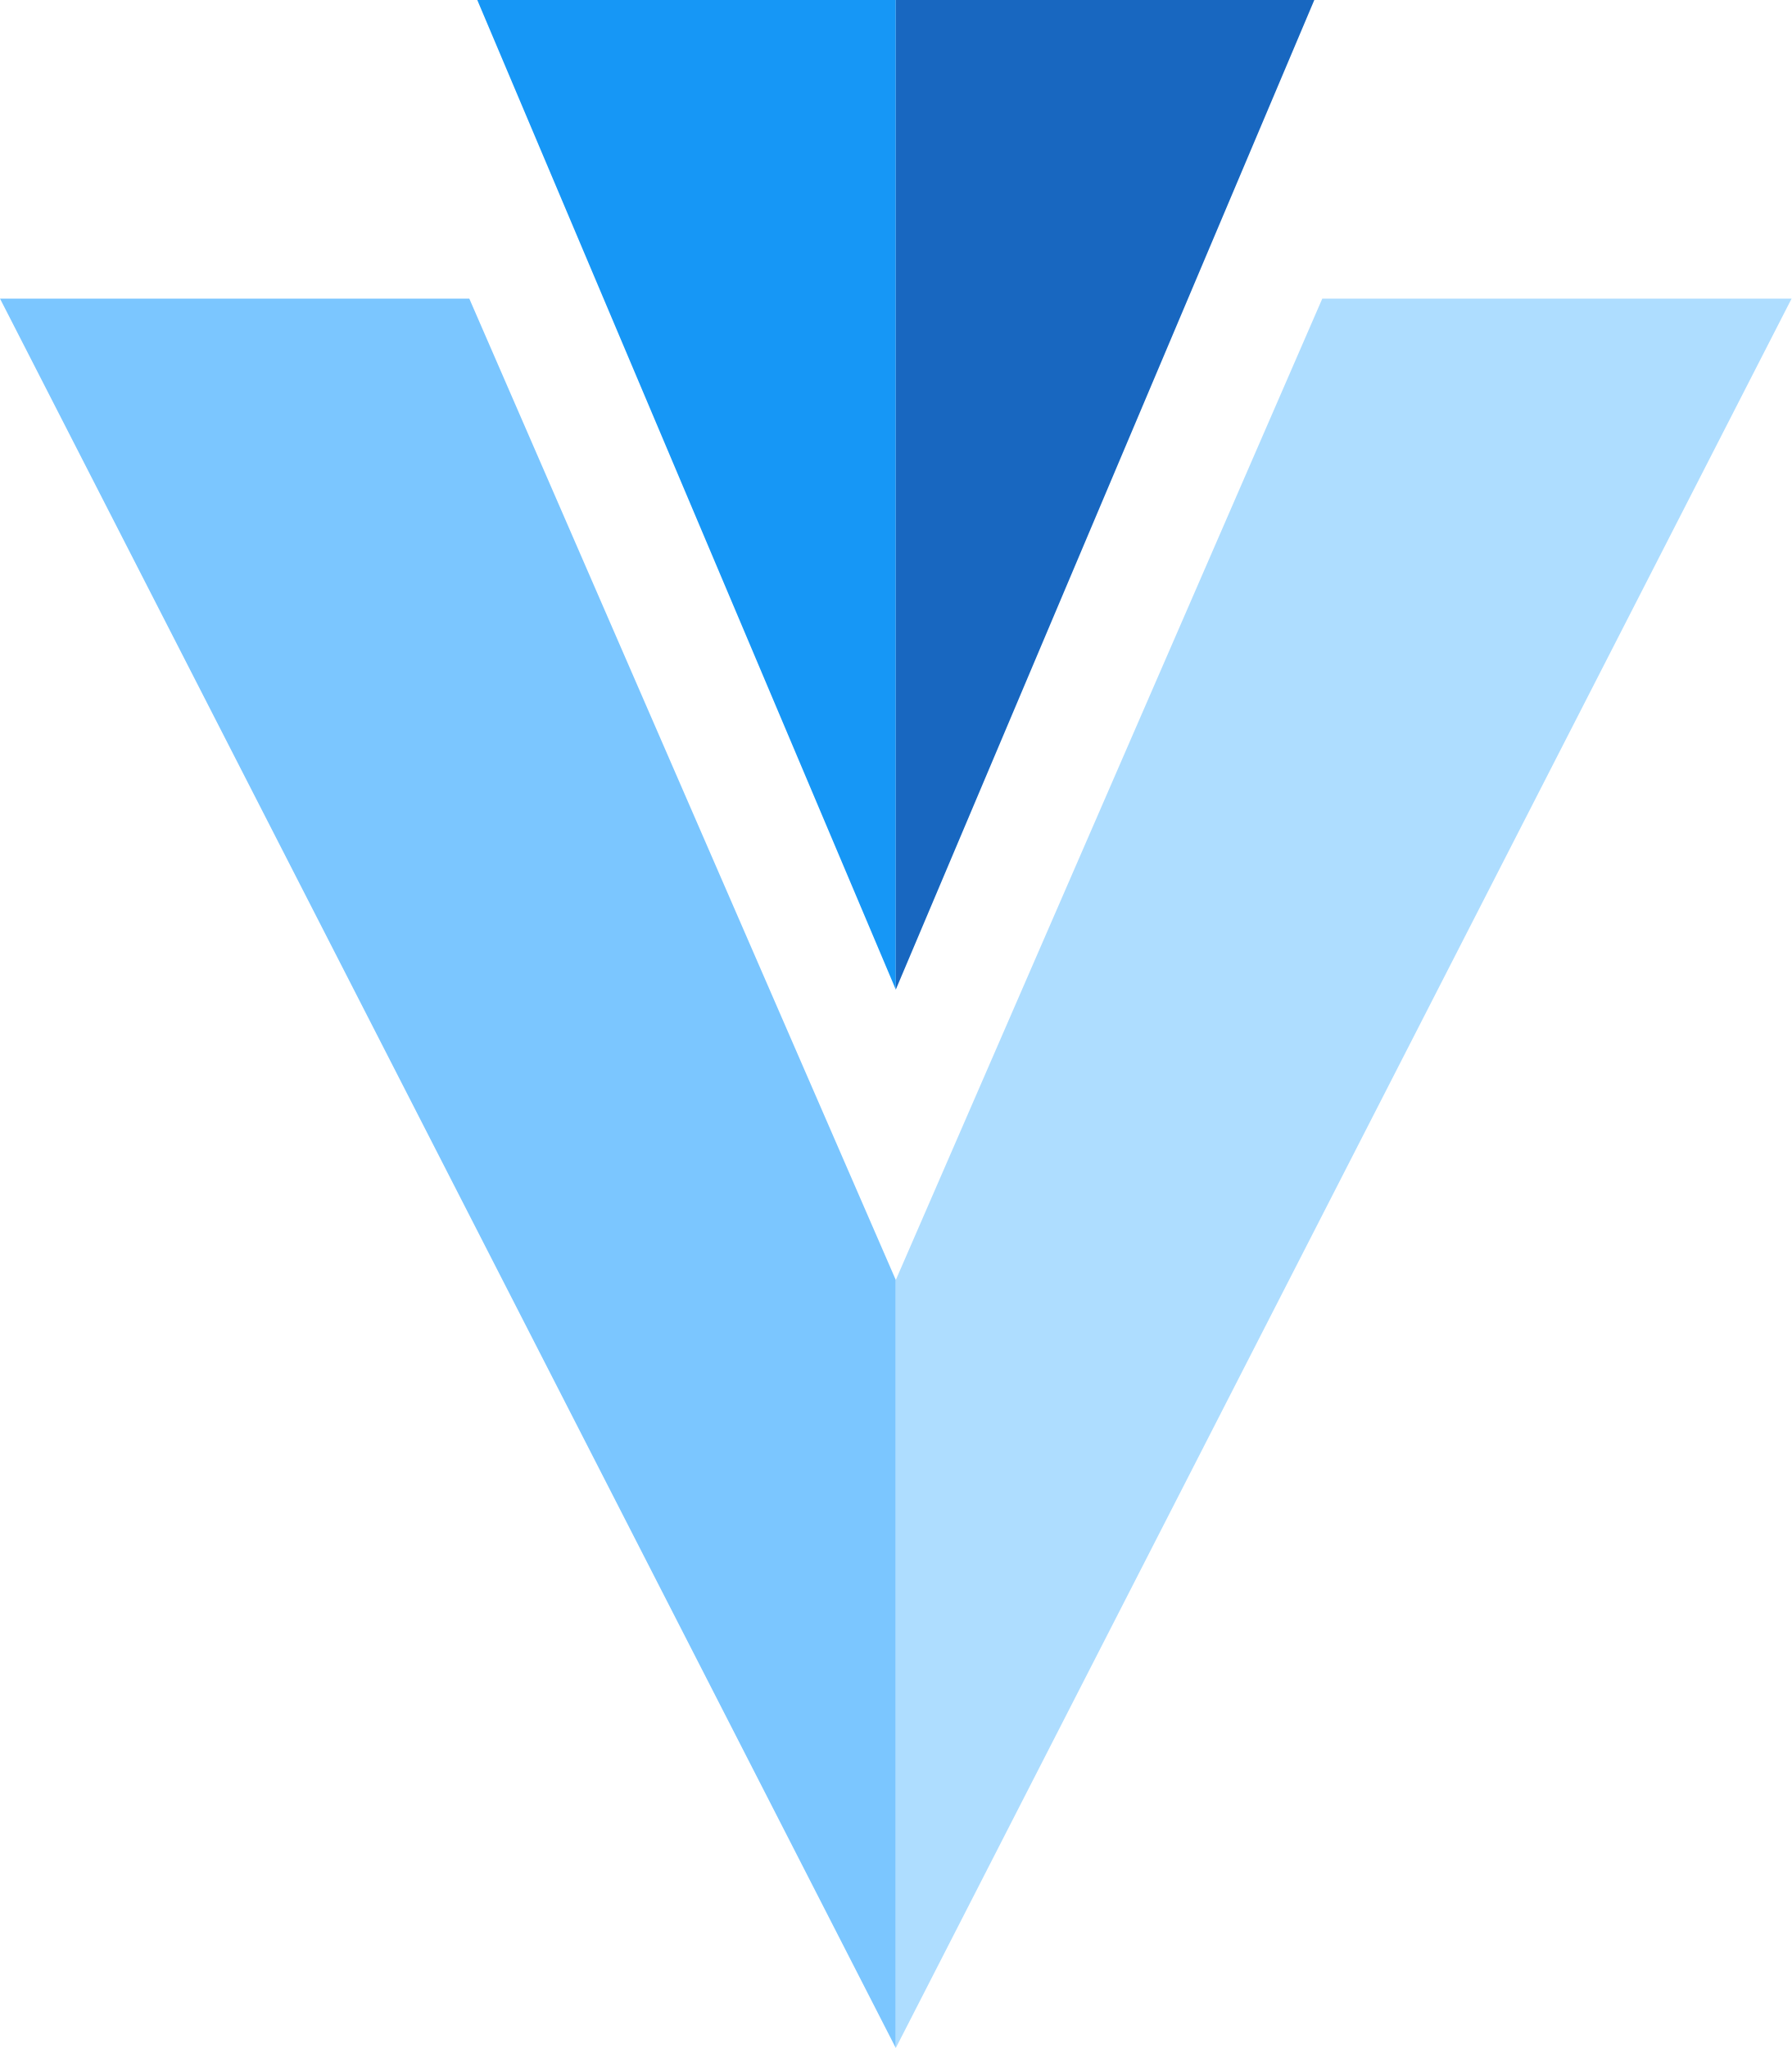
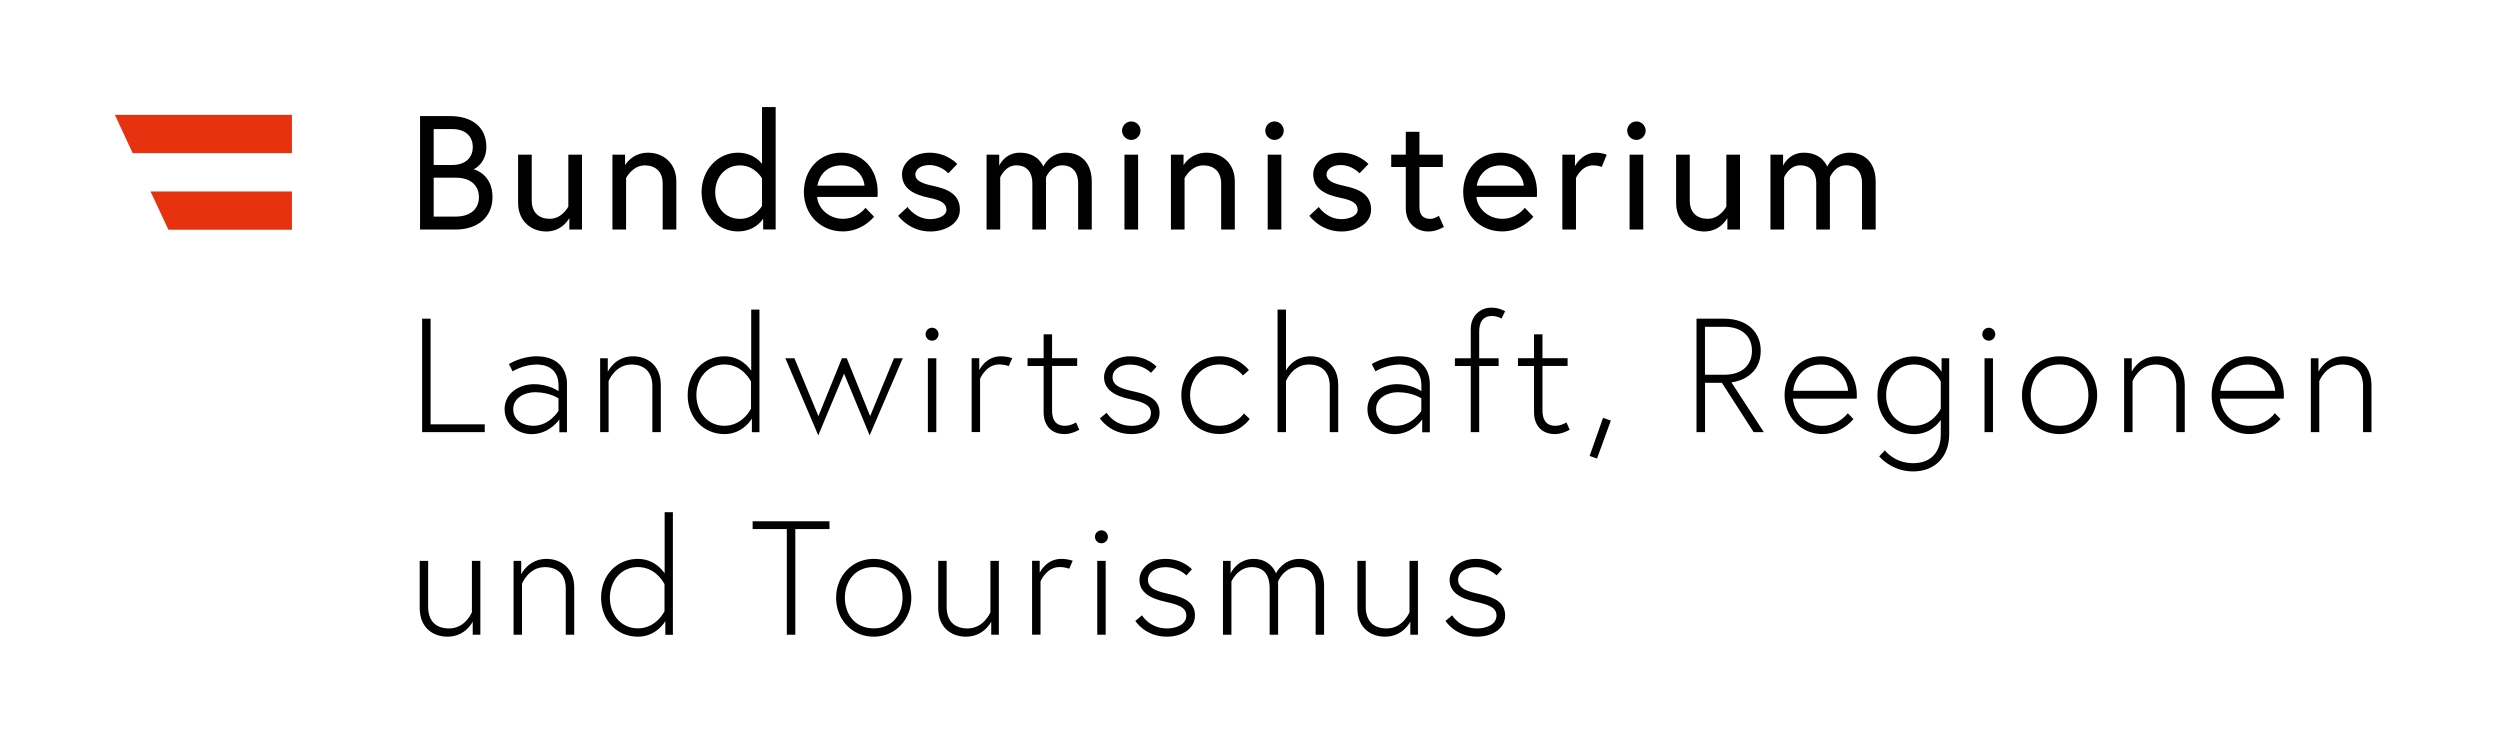
- <svg xmlns="http://www.w3.org/2000/svg" id="Layer_1" data-name="Layer 1" viewBox="0 0 87.5 100">
-   <defs>
-     <style>.cls-1{fill:#1697f6;}.cls-2{fill:#7bc6ff;}.cls-3{fill:#1867c0;}.cls-4{fill:#aeddff;}</style>
-   </defs>
-   <polyline class="cls-1" points="43.75 0 23.31 0 43.75 48.32" />
-   <polygon class="cls-2" points="43.75 62.5 43.75 100 0 14.58 22.92 14.58 43.75 62.5" />
-   <polyline class="cls-3" points="43.75 0 64.19 0 43.75 48.32" />
-   <polygon class="cls-4" points="64.58 14.58 87.5 14.58 43.75 100 43.75 62.5 64.58 14.58" />
+ <svg xmlns="http://www.w3.org/2000/svg" version="1.1" id="Layer_1" x="0px" y="0px" viewBox="0 0 370.2 111.12" style="enable-background:new 0 0 370.2 111.12;" xml:space="preserve">
+   <style type="text/css">
+ 	.st0{fill:#E6320F;}
+ </style>
+   <g>
+     <path d="M214.05,91.95c0,0,1.44,2.33,4.68,2.33c2.06,0,4.15-1.06,4.15-3.14c0-1.97-1.63-2.69-3.67-3.14   c-1.85-0.41-3.29-0.79-3.29-2.14c0-1.13,1.1-1.87,2.59-1.87c1.97,0,3.1,1.22,3.1,1.22l0.82-0.91c0,0-1.34-1.54-3.91-1.54   c-2.4,0-3.86,1.54-3.86,3.1c0,1.82,1.49,2.74,3.89,3.26c1.7,0.38,3.05,0.77,3.05,2.02c0,1.44-1.66,1.92-2.86,1.92   c-2.59,0-3.7-1.94-3.7-1.94L214.05,91.95z M205.1,94.28c2.69,0,3.74-2.23,3.74-2.23v1.94h1.13V83.05h-1.25v7.61   c0,0-0.96,2.4-3.38,2.4c-1.82,0-3.1-0.96-3.1-3.22v-6.79H201v6.98C201,93.01,203.01,94.28,205.1,94.28 M189.26,86.09   c0,0,0.84-2.11,2.9-2.11c1.66,0,2.66,0.96,2.66,3.19v6.82h1.25v-7.2c0-3.07-1.94-4.03-3.62-4.03c-2.42,0-3.43,1.99-3.5,2.14   c-0.65-1.54-1.97-2.14-3.31-2.14c-2.45,0-3.41,2.14-3.41,2.14v-1.85h-1.13v10.94h1.25v-7.9c0,0,0.94-2.11,3-2.11   c1.66,0,2.66,0.96,2.66,3.19v6.82h1.25V86.09z M168.12,91.95c0,0,1.44,2.33,4.68,2.33c2.06,0,4.15-1.06,4.15-3.14   c0-1.97-1.63-2.69-3.67-3.14c-1.85-0.41-3.29-0.79-3.29-2.14c0-1.13,1.1-1.87,2.59-1.87c1.97,0,3.1,1.22,3.1,1.22l0.82-0.91   c0,0-1.34-1.54-3.91-1.54c-2.4,0-3.86,1.54-3.86,3.1c0,1.82,1.49,2.74,3.89,3.26c1.7,0.38,3.05,0.77,3.05,2.02   c0,1.44-1.66,1.92-2.86,1.92c-2.59,0-3.7-1.94-3.7-1.94L168.12,91.95z M162.14,79.49c0,0.53,0.43,0.96,0.96,0.96   s0.96-0.43,0.96-0.96s-0.43-0.96-0.96-0.96S162.14,78.97,162.14,79.49 M162.48,93.99h1.25V83.05h-1.25V93.99z M157.15,82.76   c-2.26,0-3.19,2.06-3.19,2.06v-1.78h-1.13v10.94h1.25v-7.9c0,0,0.89-2.11,2.78-2.11c1.01,0,1.46,0.26,1.46,0.26l0.53-1.2   C158.85,83.05,158.18,82.76,157.15,82.76 M143.04,94.28c2.69,0,3.74-2.23,3.74-2.23v1.94h1.13V83.05h-1.25v7.61   c0,0-0.96,2.4-3.38,2.4c-1.82,0-3.1-0.96-3.1-3.22v-6.79h-1.25v6.98C138.93,93.01,140.95,94.28,143.04,94.28 M129.38,93.05   c-2.74,0-4.27-2.06-4.27-4.54s1.54-4.54,4.27-4.54c2.74,0,4.27,2.06,4.27,4.54S132.12,93.05,129.38,93.05 M129.38,82.76   c-3.26,0-5.57,2.59-5.57,5.76s2.3,5.76,5.57,5.76c3.26,0,5.57-2.59,5.57-5.76S132.64,82.76,129.38,82.76 M116.52,93.99h1.25V78.34   h5.06v-1.15h-11.38v1.15h5.06V93.99z M98.4,90.51c0,0-1.2,2.54-3.94,2.54c-2.45,0-4.15-1.99-4.15-4.54s1.7-4.54,4.15-4.54   c2.76,0,3.94,2.54,3.94,2.54V90.51z M99.64,93.99V75.85h-1.22v9.05c-0.29-0.43-1.56-2.14-3.96-2.14c-3.05,0-5.45,2.35-5.45,5.76   c0,3.41,2.4,5.76,5.45,5.76c2.78,0,4.06-2.3,4.06-2.3v2.02H99.64z M80.92,82.76c-2.69,0-3.74,2.28-3.74,2.28v-1.99h-1.13v10.94   h1.25v-7.56c0,0,0.96-2.45,3.38-2.45c1.78,0,3.1,0.96,3.1,3.22v6.79h1.25v-6.98C85.03,84.03,82.96,82.76,80.92,82.76 M66.26,94.28   c2.69,0,3.74-2.23,3.74-2.23v1.94h1.13V83.05h-1.25v7.61c0,0-0.96,2.4-3.38,2.4c-1.82,0-3.1-0.96-3.1-3.22v-6.79h-1.25v6.98   C62.16,93.01,64.17,94.28,66.26,94.28" />
+     <path d="M347.06,52.76c-2.69,0-3.74,2.28-3.74,2.28v-1.99h-1.13v10.94h1.25v-7.56c0,0,0.96-2.45,3.38-2.45   c1.78,0,3.1,0.96,3.1,3.22v6.79h1.25v-6.98C351.16,54.03,349.1,52.76,347.06,52.76 M328.79,57.87c0.05-1.2,1.06-3.89,4.1-3.89   c2.88,0,3.96,2.64,4.01,3.89H328.79z M332.9,52.76c-3.26,0-5.4,2.66-5.4,5.76c0,3.12,2.35,5.76,5.62,5.76   c1.8,0,3.53-0.96,4.58-2.23l-0.84-0.86c-0.74,0.94-2.06,1.87-3.74,1.87c-2.9,0-4.27-2.38-4.37-4.03h9.43   c0.02-0.26,0.02-0.29,0.02-0.5C338.2,55.16,335.8,52.76,332.9,52.76 M319.41,52.76c-2.69,0-3.74,2.28-3.74,2.28v-1.99h-1.13v10.94   h1.25v-7.56c0,0,0.96-2.45,3.38-2.45c1.78,0,3.1,0.96,3.1,3.22v6.79h1.25v-6.98C323.51,54.03,321.45,52.76,319.41,52.76    M304.98,63.05c-2.74,0-4.27-2.06-4.27-4.54c0-2.47,1.54-4.54,4.27-4.54c2.74,0,4.27,2.06,4.27,4.54   C309.26,60.99,307.72,63.05,304.98,63.05 M304.98,52.76c-3.26,0-5.57,2.59-5.57,5.76c0,3.17,2.3,5.76,5.57,5.76   c3.26,0,5.57-2.59,5.57-5.76C310.55,55.35,308.25,52.76,304.98,52.76 M293.54,49.49c0,0.53,0.43,0.96,0.96,0.96   c0.53,0,0.96-0.43,0.96-0.96s-0.43-0.96-0.96-0.96C293.97,48.53,293.54,48.97,293.54,49.49 M293.87,63.99h1.25V53.05h-1.25V63.99z    M287.39,60.51c0,0-1.13,2.54-3.96,2.54c-2.45,0-4.13-1.99-4.13-4.54c0-2.54,1.68-4.54,4.13-4.54c2.83,0,3.96,2.54,3.96,2.54V60.51   z M287.51,53.05v2.02c0,0-1.2-2.3-4.08-2.3c-3.02,0-5.42,2.35-5.42,5.76c0,3.41,2.4,5.76,5.42,5.76c2.42,0,3.6-1.61,3.96-2.11v2.14   c0,2.45-1.3,4.27-4.1,4.27c-2.78,0-4.18-1.9-4.18-1.9l-0.84,0.89c0,0,1.8,2.23,5.02,2.23c3.19,0,5.35-2.11,5.35-5.54V53.05H287.51z    M265.55,57.87c0.05-1.2,1.06-3.89,4.1-3.89c2.88,0,3.96,2.64,4.01,3.89H265.55z M269.66,52.76c-3.26,0-5.4,2.66-5.4,5.76   c0,3.12,2.35,5.76,5.62,5.76c1.8,0,3.53-0.96,4.58-2.23l-0.84-0.86c-0.74,0.94-2.06,1.87-3.74,1.87c-2.9,0-4.27-2.38-4.37-4.03   h9.43c0.02-0.26,0.02-0.29,0.02-0.5C274.96,55.16,272.56,52.76,269.66,52.76 M251.23,63.99h1.25v-7.3h2.5l4.7,7.3h1.51l-4.8-7.37   c1.18-0.12,4.34-1.06,4.34-4.68c0-2.76-1.99-4.75-5.45-4.75h-4.06V63.99z M252.47,55.49v-7.1h2.88c2.5,0,4.08,1.34,4.08,3.55   c0,2.21-1.56,3.55-4.08,3.55H252.47z M235.39,67.52l1.1,0.38l2.04-5.62l-1.15-0.41L235.39,67.52z M224.78,54.2h2.38v6.84   c0,1.8,0.98,3.24,3.12,3.24c1.1,0,2.16-0.65,2.16-0.65l-0.48-1.08c0,0-0.77,0.5-1.63,0.5c-1.49,0-1.92-1.03-1.92-2.26v-6.6h3.72   v-1.15h-3.72v-3.53h-1.25v3.53h-2.38V54.2z M215.44,54.2h2.35v9.79h1.25V54.2h2.88v-1.15h-2.88v-3.96c0-1.34,0.5-2.3,1.92-2.3   c0.74,0,1.39,0.38,1.39,0.38l0.53-1.08c-0.86-0.46-1.44-0.53-2.09-0.53c-1.49,0-3,1.1-3,3.19v4.3h-2.35V54.2z M206.75,63.05   c-1.42,0-2.98-0.74-2.98-2.47s1.78-2.5,3.22-2.5c2.18,0,3.48,0.91,3.48,0.91v1.85C210.47,60.85,209.15,63.05,206.75,63.05    M207.23,52.76c-2.3,0-4.1,1.15-4.1,1.15l0.55,1.08c0,0,1.58-1.01,3.58-1.01c1.2,0,3.22,0.46,3.22,3.12v0.82   c0,0-1.42-1.03-3.65-1.03c-2.14,0-4.34,1.3-4.34,3.7c0,2.42,2.14,3.7,3.98,3.7c2.69,0,4.13-2.18,4.13-2.18v1.9h1.13v-7.18   C211.72,54.58,210.28,52.76,207.23,52.76 M190.43,54.85v-9h-1.25v18.14h1.25v-7.56c0,0,0.96-2.45,3.38-2.45   c1.78,0,3.1,0.96,3.1,3.22v6.79h1.25v-6.98c0-2.98-2.06-4.25-4.1-4.25C191.49,52.76,190.43,54.85,190.43,54.85 M180.57,63.05   c-2.62,0-4.34-2.11-4.34-4.54c0-2.42,1.73-4.54,4.34-4.54c2.3,0,3.48,1.63,3.48,1.63l0.89-0.79c0,0-1.51-2.06-4.37-2.06   c-3.26,0-5.64,2.59-5.64,5.76c0,3.17,2.38,5.76,5.64,5.76c2.98,0,4.49-2.23,4.49-2.23l-0.86-0.82   C184.19,61.23,182.99,63.05,180.57,63.05 M162.88,61.95c0,0,1.44,2.33,4.68,2.33c2.06,0,4.15-1.06,4.15-3.14   c0-1.97-1.63-2.69-3.67-3.14c-1.85-0.41-3.29-0.79-3.29-2.14c0-1.13,1.1-1.87,2.59-1.87c1.97,0,3.1,1.22,3.1,1.22l0.82-0.91   c0,0-1.34-1.54-3.91-1.54c-2.4,0-3.86,1.54-3.86,3.1c0,1.82,1.49,2.74,3.89,3.26c1.7,0.38,3.05,0.77,3.05,2.02   c0,1.44-1.66,1.92-2.86,1.92c-2.59,0-3.7-1.94-3.7-1.94L162.88,61.95z M152.16,54.2h2.38v6.84c0,1.8,0.98,3.24,3.12,3.24   c1.1,0,2.16-0.65,2.16-0.65l-0.48-1.08c0,0-0.77,0.5-1.63,0.5c-1.49,0-1.92-1.03-1.92-2.26v-6.6h3.72v-1.15h-3.72v-3.53h-1.25v3.53   h-2.38V54.2z M148.2,52.76c-2.26,0-3.19,2.06-3.19,2.06v-1.78h-1.13v10.94h1.25v-7.9c0,0,0.89-2.11,2.78-2.11   c1.01,0,1.46,0.26,1.46,0.26l0.53-1.2C149.9,53.05,149.23,52.76,148.2,52.76 M137.06,49.49c0,0.53,0.43,0.96,0.96,0.96   s0.96-0.43,0.96-0.96s-0.43-0.96-0.96-0.96S137.06,48.97,137.06,49.49 M137.4,63.99h1.25V53.05h-1.25V63.99z M116.3,53.05   l4.87,11.42l3.82-9.14l3.79,9.14l4.9-11.42h-1.3l-3.53,8.57l-3.46-8.57h-0.72l-3.48,8.57l-3.55-8.57H116.3z M111.21,60.51   c0,0-1.2,2.54-3.94,2.54c-2.45,0-4.15-1.99-4.15-4.54c0-2.54,1.7-4.54,4.15-4.54c2.76,0,3.94,2.54,3.94,2.54V60.51z M112.46,63.99   V45.85h-1.22v9.05c-0.29-0.43-1.56-2.14-3.96-2.14c-3.05,0-5.45,2.35-5.45,5.76c0,3.41,2.4,5.76,5.45,5.76   c2.78,0,4.06-2.3,4.06-2.3v2.02H112.46z M93.74,52.76c-2.69,0-3.74,2.28-3.74,2.28v-1.99h-1.13v10.94h1.25v-7.56   c0,0,0.96-2.45,3.38-2.45c1.78,0,3.1,0.96,3.1,3.22v6.79h1.25v-6.98C97.84,54.03,95.78,52.76,93.74,52.76 M78.98,63.05   c-1.42,0-2.98-0.74-2.98-2.47s1.78-2.5,3.22-2.5c2.18,0,3.48,0.91,3.48,0.91v1.85C82.7,60.85,81.38,63.05,78.98,63.05 M79.46,52.76   c-2.3,0-4.1,1.15-4.1,1.15l0.55,1.08c0,0,1.58-1.01,3.58-1.01c1.2,0,3.22,0.46,3.22,3.12v0.82c0,0-1.42-1.03-3.65-1.03   c-2.14,0-4.34,1.3-4.34,3.7c0,2.42,2.14,3.7,3.98,3.7c2.69,0,4.13-2.18,4.13-2.18v1.9h1.13v-7.18   C83.95,54.58,82.51,52.76,79.46,52.76 M62.52,63.99h9.26v-1.15h-8.02V47.19h-1.25V63.99z" />
+     <path d="M273.88,22.61c-2.42,0-3.31,2.06-3.31,2.06s-0.7-2.06-3.46-2.06c-2.26,0-3.07,1.92-3.07,1.92V22.9h-1.87v11.09h2.02v-7.73   c0,0,0.74-1.78,2.38-1.78c1.44,0,2.38,0.89,2.38,2.69v6.82h2.02v-7.73c0,0,0.72-1.78,2.38-1.78c1.44,0,2.38,0.89,2.38,2.69v6.82   h2.02v-7.13C277.72,24.13,276.18,22.61,273.88,22.61 M252.38,34.28c2.4,0,3.41-1.99,3.41-1.99v1.7h1.87V22.9h-2.02v7.68   c0,0-0.89,1.82-2.76,1.82c-1.49,0-2.66-0.82-2.66-2.71V22.9h-2.02v7.13C248.2,32.77,250.17,34.28,252.38,34.28 M240.95,19.35   c0,0.74,0.62,1.37,1.37,1.37c0.74,0,1.37-0.62,1.37-1.37c0-0.74-0.62-1.37-1.37-1.37C241.58,17.98,240.95,18.61,240.95,19.35    M241.31,33.99h2.02V22.9h-2.02V33.99z M236.32,22.61c-2.11,0-3.1,1.99-3.1,1.99v-1.7h-1.87v11.09h2.02v-7.63   c0,0,0.79-1.87,2.54-1.87c0.84,0,1.27,0.24,1.27,0.24l0.74-1.82C237.93,22.9,237.23,22.61,236.32,22.61 M218.68,27.49   c0.14-1.15,1.13-3,3.53-3c2.23,0,3.36,1.75,3.43,3H218.68z M222.21,22.61c-3.34,0-5.54,2.59-5.54,5.83c0,3.29,2.42,5.83,5.78,5.83   c2.93,0,4.61-2.18,4.61-2.18l-1.27-1.32c0,0-1.15,1.63-3.34,1.63c-2.09,0-3.7-1.56-3.82-3.24h8.95c0.02-0.26,0.02-0.43,0.02-0.65   C227.61,24.94,225.31,22.61,222.21,22.61 M206.01,24.73h2.16v6.07c0,2.45,1.75,3.48,3.34,3.48c0.65,0,1.34-0.14,2.3-0.67   l-0.74-1.66c0,0-0.65,0.46-1.27,0.46c-1.08,0-1.61-0.62-1.61-1.7v-5.98h3.46V22.9h-3.46v-3.38h-2.02v3.38h-2.16V24.73z    M193.89,31.95c0,0,1.63,2.33,4.75,2.33c2.14,0,4.39-1.1,4.39-3.24c0-2.26-1.8-3.05-3.91-3.5c-1.82-0.38-2.69-0.84-2.69-1.68   c0-0.72,0.7-1.42,2.11-1.42c1.68,0,2.78,1.22,2.78,1.22l1.32-1.37c0,0-1.49-1.68-4.1-1.68c-2.47,0-4.08,1.58-4.08,3.19   c0,2.09,1.68,3.02,4.06,3.5c1.7,0.34,2.52,0.82,2.52,1.78c0,0.89-1.27,1.37-2.4,1.37c-2.18,0-3.36-1.8-3.36-1.8L193.89,31.95z    M187.36,19.35c0,0.74,0.62,1.37,1.37,1.37s1.37-0.62,1.37-1.37c0-0.74-0.62-1.37-1.37-1.37S187.36,18.61,187.36,19.35    M187.72,33.99h2.02V22.9h-2.02V33.99z M178.67,22.61c-2.4,0-3.41,1.85-3.41,1.85V22.9h-1.87v11.09h2.02v-7.63   c0,0,0.96-1.87,2.76-1.87c1.49,0,2.66,0.82,2.66,2.71v6.79h2.02v-7.13C182.85,24.13,180.88,22.61,178.67,22.61 M166.15,19.35   c0,0.74,0.62,1.37,1.37,1.37c0.74,0,1.37-0.62,1.37-1.37c0-0.74-0.62-1.37-1.37-1.37C166.77,17.98,166.15,18.61,166.15,19.35    M166.51,33.99h2.02V22.9h-2.02V33.99z M157.8,22.61c-2.42,0-3.31,2.06-3.31,2.06s-0.7-2.06-3.46-2.06c-2.26,0-3.07,1.92-3.07,1.92   V22.9h-1.87v11.09h2.02v-7.73c0,0,0.74-1.78,2.38-1.78c1.44,0,2.38,0.89,2.38,2.69v6.82h2.02v-7.73c0,0,0.72-1.78,2.38-1.78   c1.44,0,2.38,0.89,2.38,2.69v6.82h2.02v-7.13C161.64,24.13,160.1,22.61,157.8,22.61 M133,31.95c0,0,1.63,2.33,4.75,2.33   c2.14,0,4.39-1.1,4.39-3.24c0-2.26-1.8-3.05-3.91-3.5c-1.82-0.38-2.69-0.84-2.69-1.68c0-0.72,0.7-1.42,2.11-1.42   c1.68,0,2.78,1.22,2.78,1.22l1.32-1.37c0,0-1.49-1.68-4.1-1.68c-2.47,0-4.08,1.58-4.08,3.19c0,2.09,1.68,3.02,4.06,3.5   c1.7,0.34,2.52,0.82,2.52,1.78c0,0.89-1.27,1.37-2.4,1.37c-2.18,0-3.36-1.8-3.36-1.8L133,31.95z M121.05,27.49   c0.14-1.15,1.13-3,3.53-3c2.23,0,3.36,1.75,3.43,3H121.05z M124.58,22.61c-3.34,0-5.54,2.59-5.54,5.83c0,3.29,2.42,5.83,5.78,5.83   c2.93,0,4.61-2.18,4.61-2.18l-1.27-1.32c0,0-1.15,1.63-3.34,1.63c-2.09,0-3.7-1.56-3.82-3.24h8.95c0.02-0.26,0.02-0.43,0.02-0.65   C129.98,24.94,127.68,22.61,124.58,22.61 M112.84,30.49c0,0-1.06,1.92-3.26,1.92c-2.26,0-3.67-1.78-3.67-3.96   c0-2.18,1.46-3.96,3.67-3.96s3.26,1.92,3.26,1.92V30.49z M109.27,22.61c-3,0-5.38,2.57-5.38,5.83s2.38,5.83,5.38,5.83   c2.66,0,3.74-1.9,3.74-1.9v1.61h1.85V15.85h-2.02v8.42C112.84,24.27,111.72,22.61,109.27,22.61 M95.97,22.61   c-2.4,0-3.41,1.85-3.41,1.85V22.9h-1.87v11.09h2.02v-7.63c0,0,0.96-1.87,2.76-1.87c1.49,0,2.66,0.82,2.66,2.71v6.79h2.02v-7.13   C100.15,24.13,98.18,22.61,95.97,22.61 M80.9,34.28c2.4,0,3.41-1.99,3.41-1.99v1.7h1.87V22.9h-2.02v7.68c0,0-0.89,1.82-2.76,1.82   c-1.49,0-2.66-0.82-2.66-2.71V22.9h-2.02v7.13C76.72,32.77,78.69,34.28,80.9,34.28 M64.22,24.44v-5.33h2.74   c1.9,0,3.05,1.03,3.05,2.66c0,1.63-1.15,2.66-3.05,2.66H64.22z M67.46,32.07h-3.24v-5.76h3.24c2.4,0,3.46,1.3,3.46,2.88   S69.86,32.07,67.46,32.07 M62.2,33.99h5.26c3.31,0,5.47-1.87,5.47-4.8c0-3.34-2.57-4.08-2.81-4.13c0.24-0.05,1.9-1.01,1.9-3.29   c0-2.81-1.94-4.58-5.4-4.58H62.2V33.99z" />
+   </g>
+   <polygon class="st0" points="43.23,22.68 43.23,17.01 17.01,17.01 19.65,22.68 " />
+   <polygon class="st0" points="24.94,34.02 43.23,34.02 43.23,28.35 22.29,28.35 " />
</svg>
